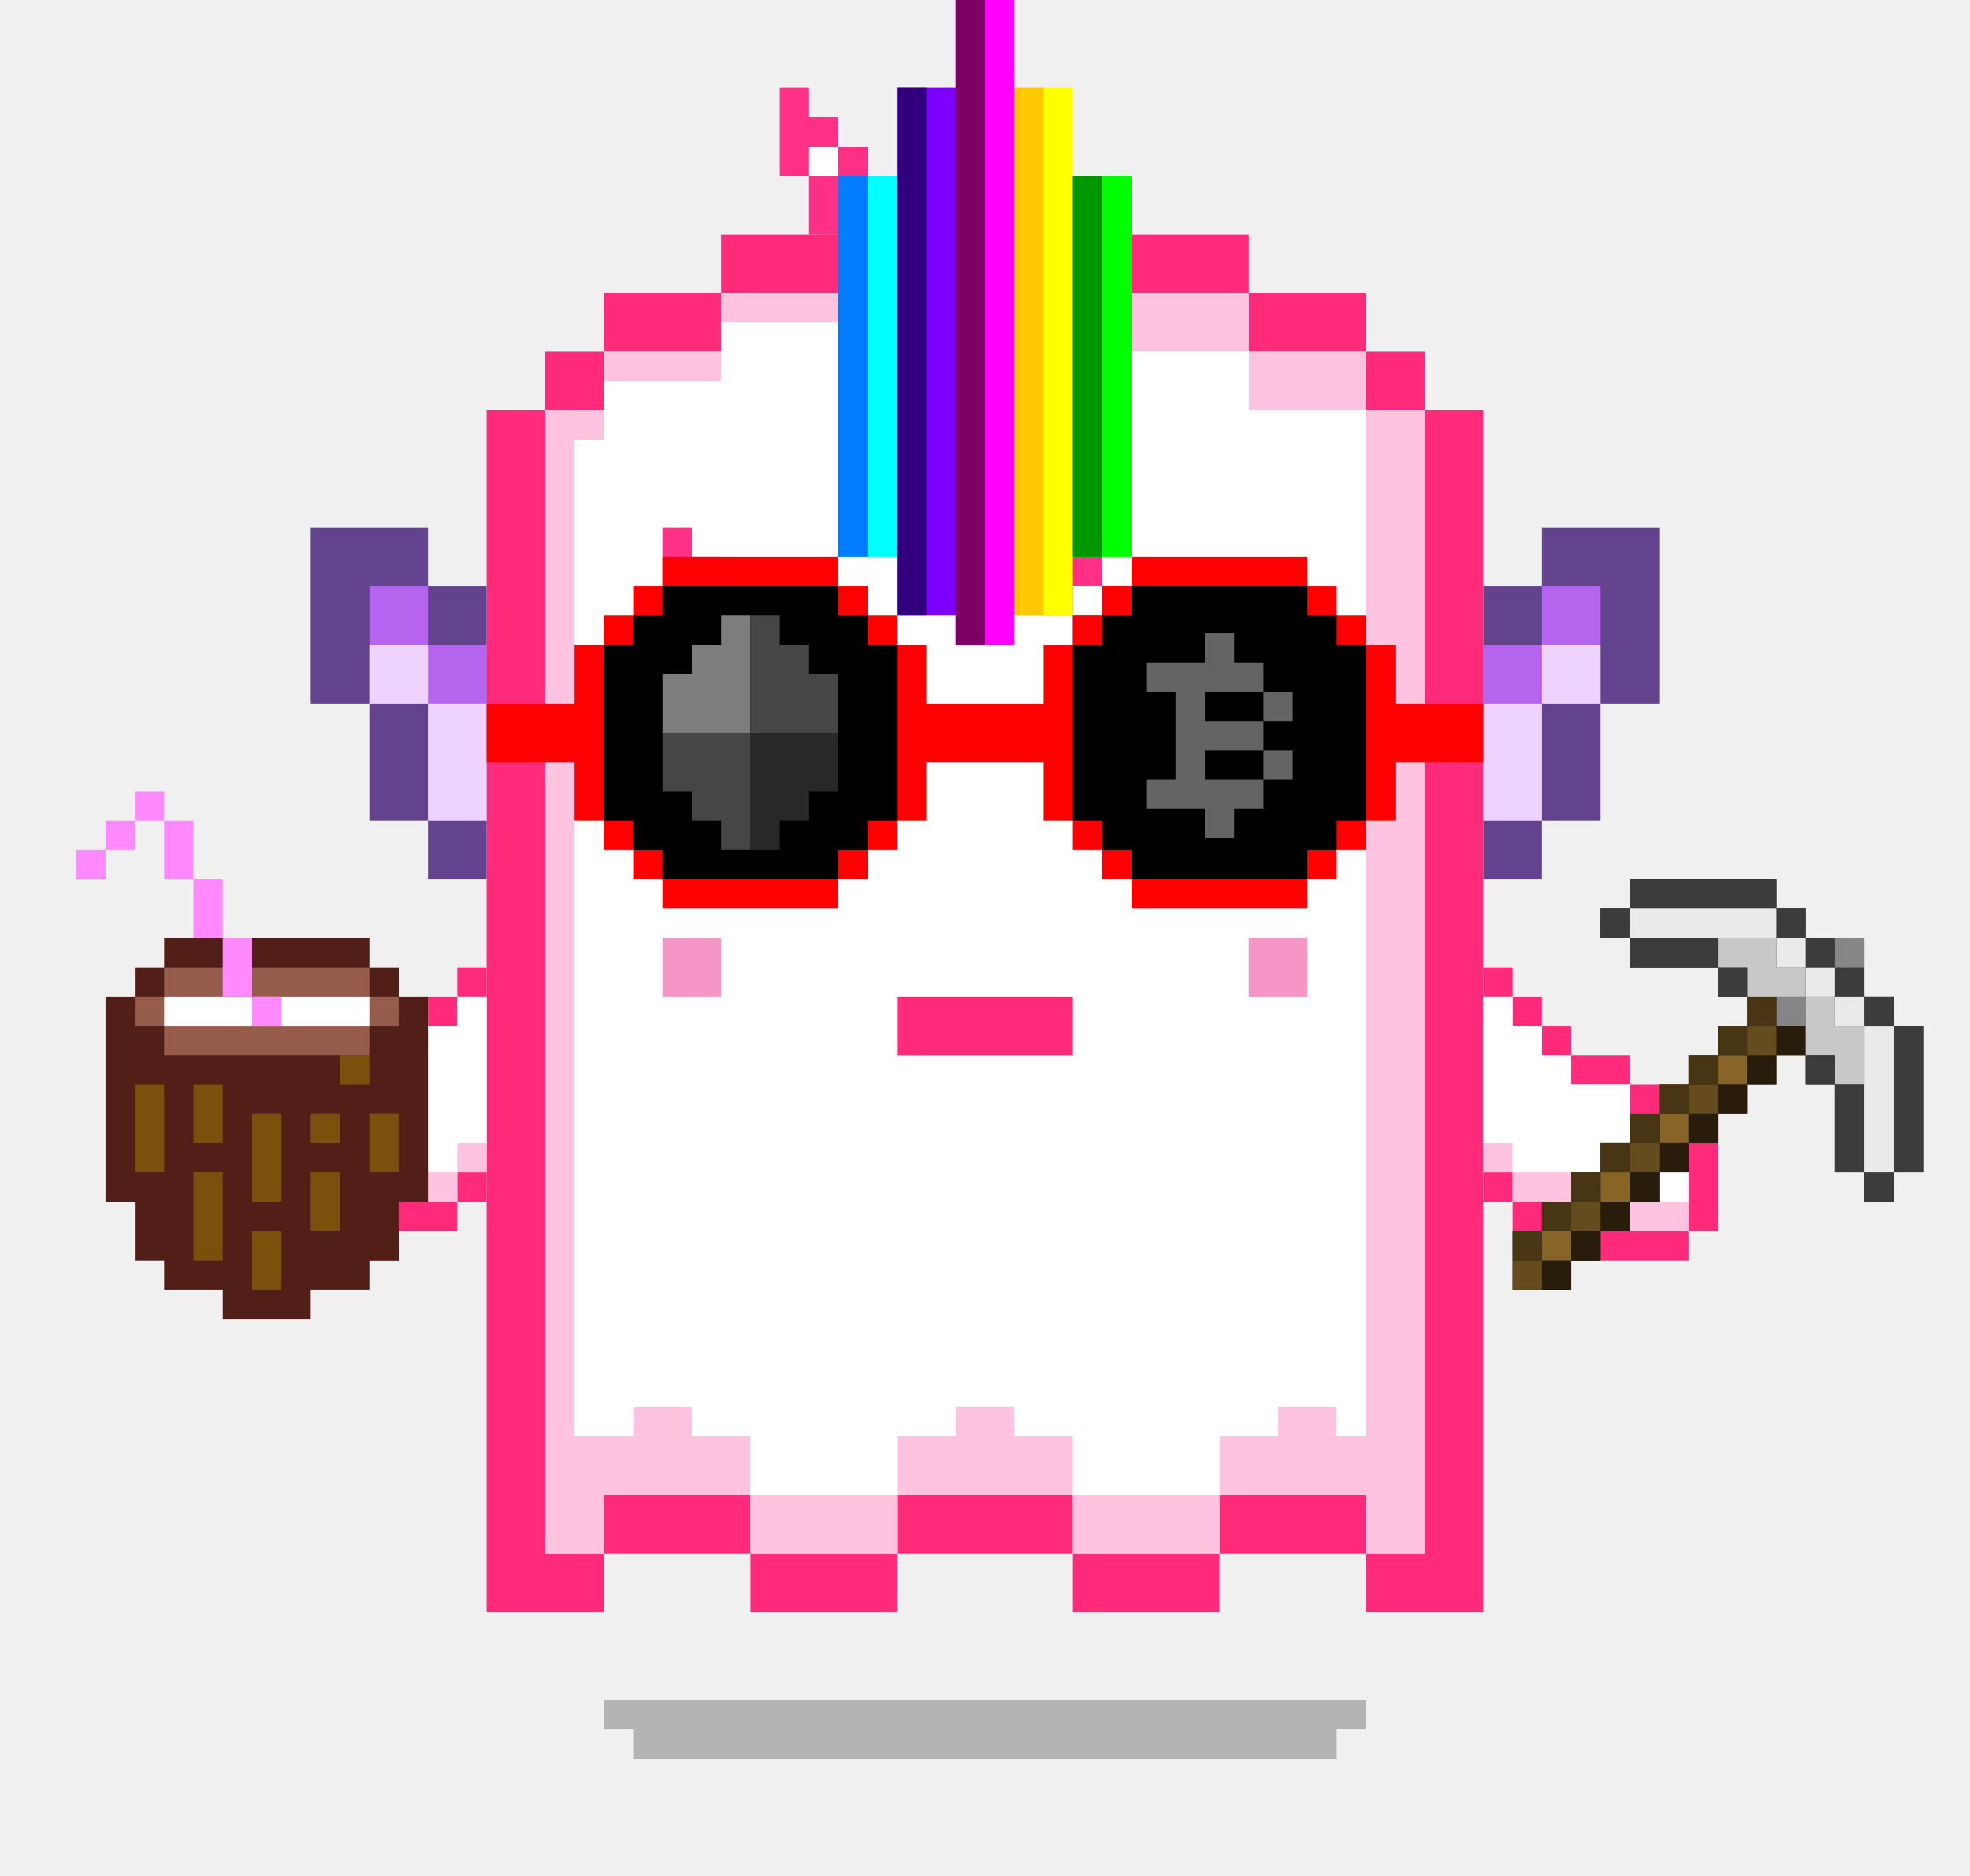
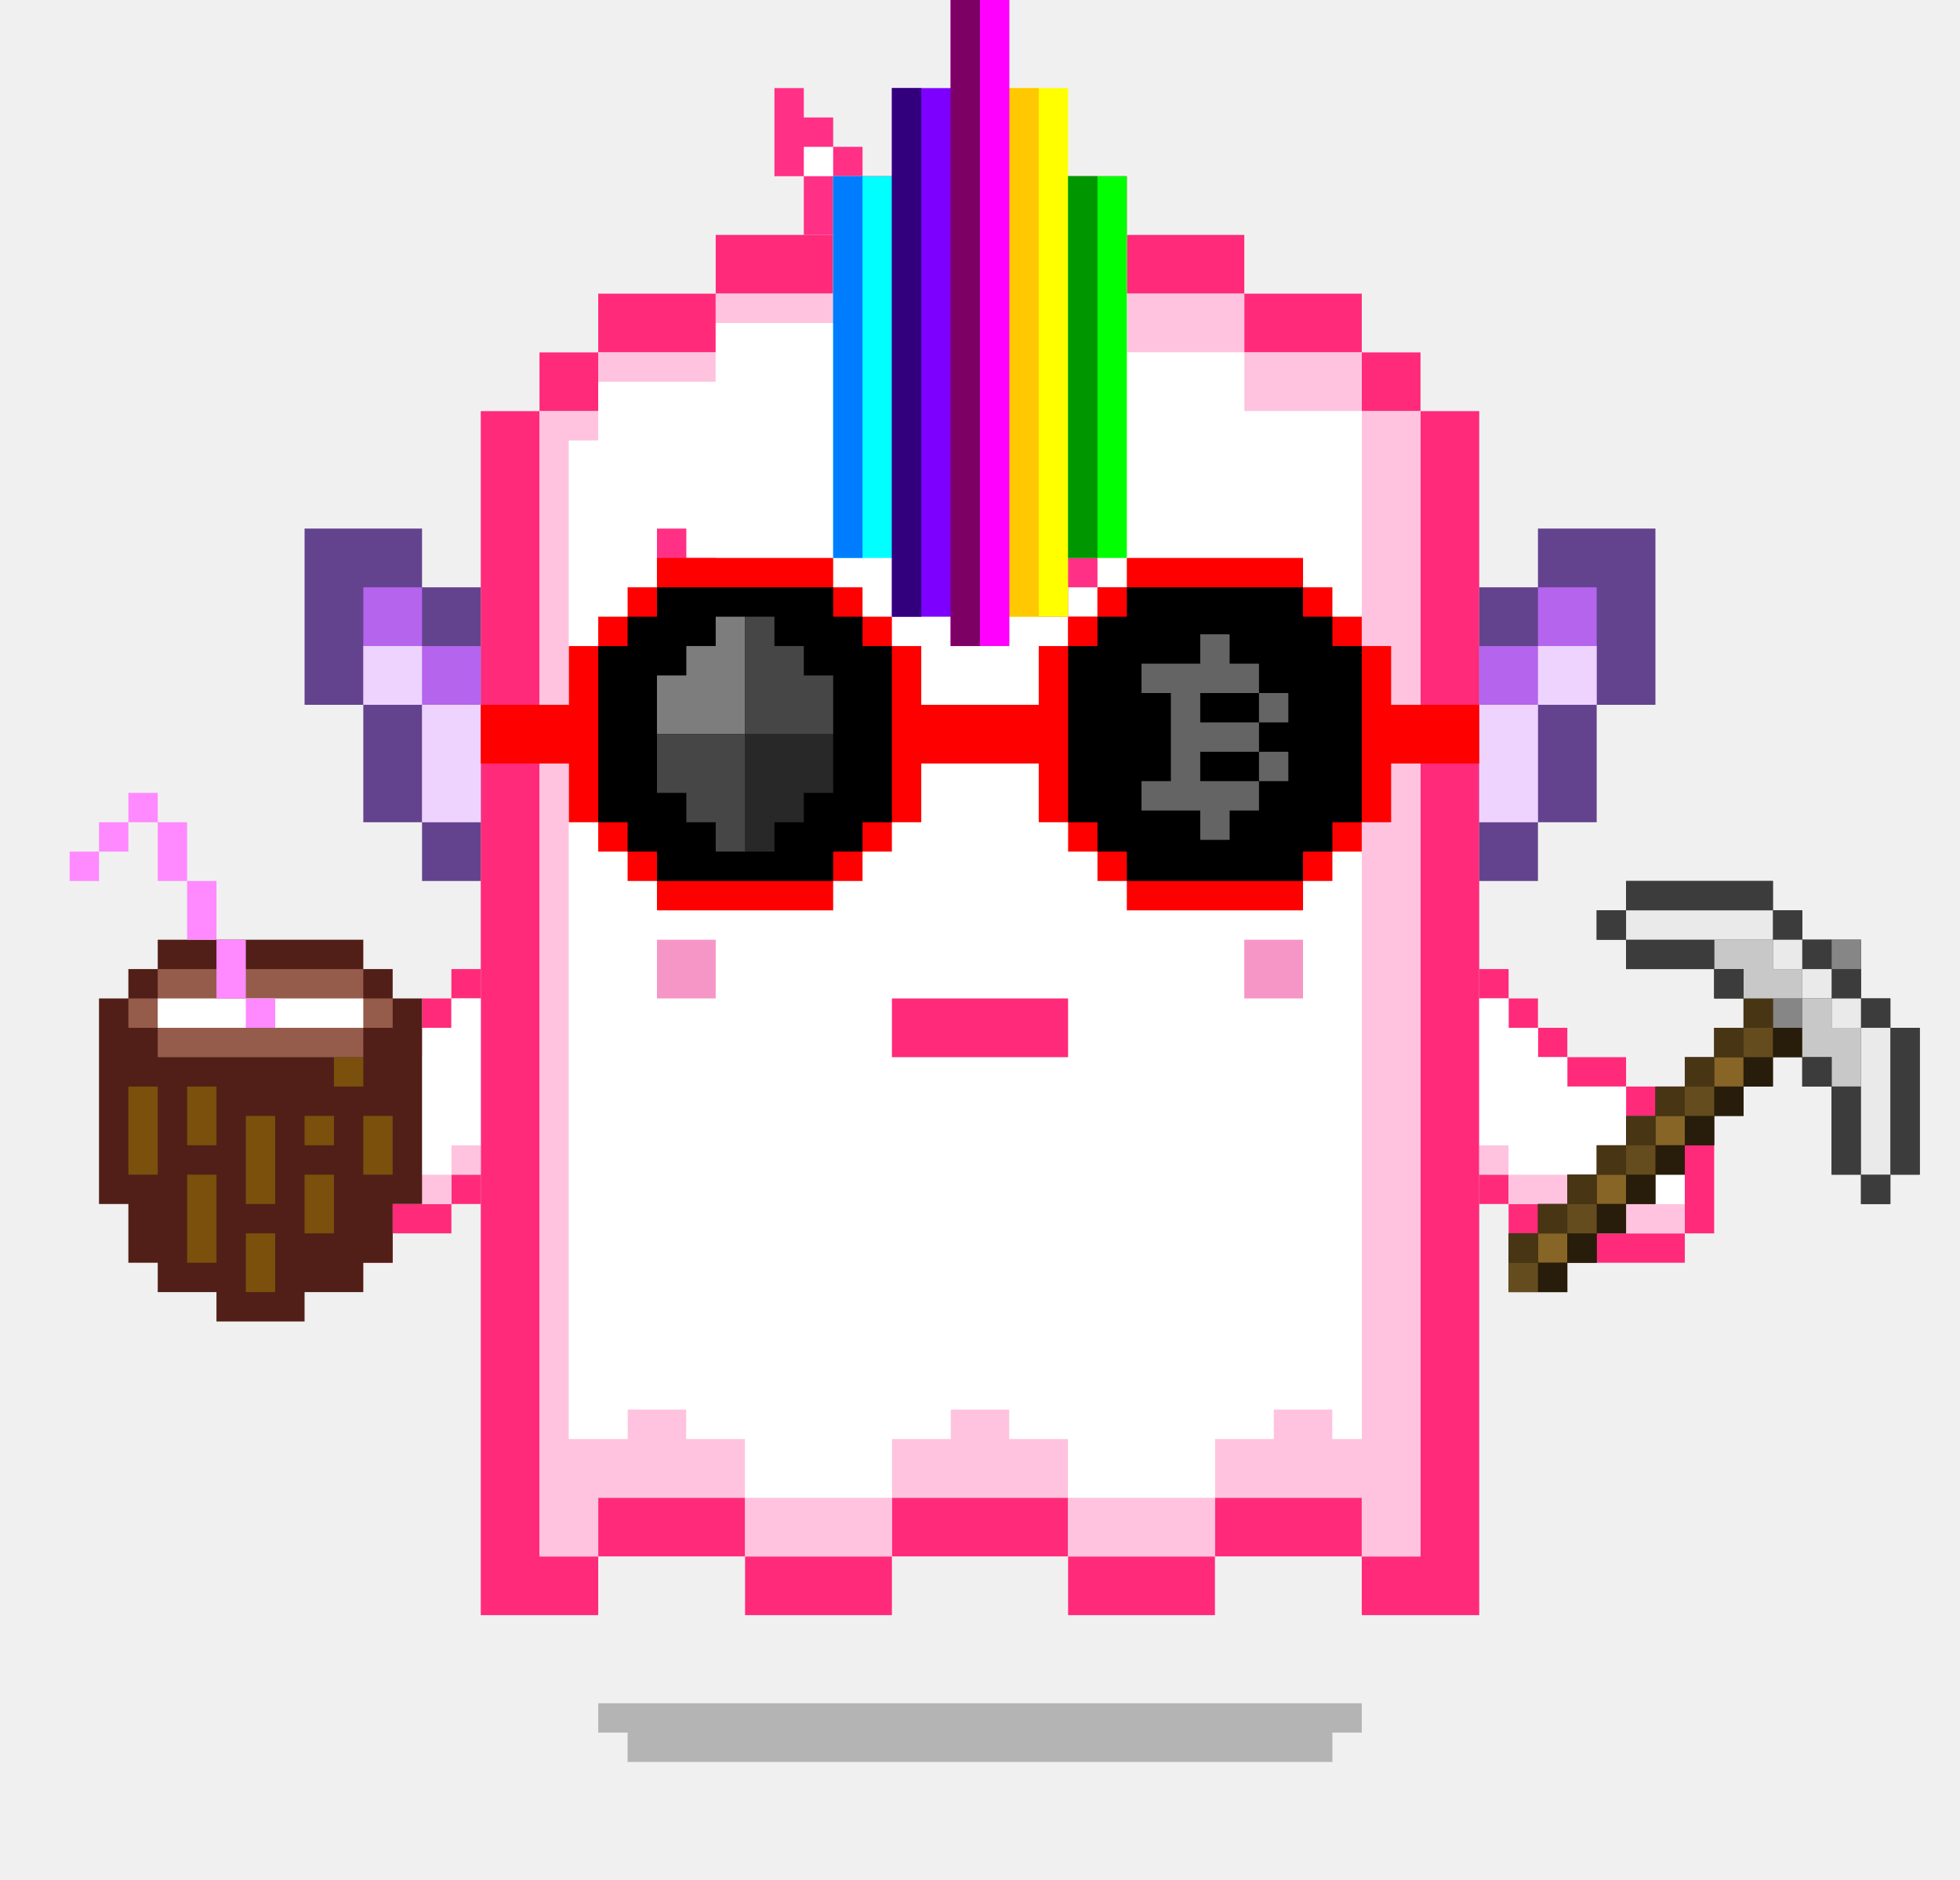
- <svg xmlns="http://www.w3.org/2000/svg" viewbox="0 0 64 64">
-   <svg viewBox="0 0 64 64">
-     <style>.gotchi-primary{fill:#FF2A7A;}.gotchi-secondary{fill:#FFC3DF;}.gotchi-cheek{fill:#F696C6;}.gotchi-eyeColor{fill:#EA8C27;}.gotchi-primary-mouth{fill:#FF2A7A;}.gotchi-sleeves-up{display:none;}.gotchi-handsUp{display:none;}.gotchi-handsDownOpen{display:block;}.gotchi-handsDownClosed{display:none;}
+ <svg xmlns="http://www.w3.org/2000/svg" width="108" height="103.562" viewbox="0 0 64 64">
+   <g>
+     <g id="svg_7">
+       <svg id="svg_13" viewBox="0 0 64 64">
+         <style>.gotchi-primary{fill:#FF2A7A;}.gotchi-secondary{fill:#FFC3DF;}.gotchi-cheek{fill:#F696C6;}.gotchi-eyeColor{fill:#EA8C27;}.gotchi-primary-mouth{fill:#FF2A7A;}.gotchi-sleeves-up{display:none;}.gotchi-handsUp{display:none;}.gotchi-handsDownOpen{display:block;}.gotchi-handsDownClosed{display:none;}
.gotchi-bg {
    display:none;
  }




svg {
  animation-name:down;
  animation-duration:0.5s;
  animation-iteration-count: infinite;
  animation-timing-function: linear;
  animation-timing-function: steps(1);
}

.gotchi-shadow {
  animation: up 0.5s infinite linear steps(2);
   animation-name:up;
   animation-duration:0.5s;
   animation-iteration-count: infinite;
   animation-timing-function: linear;
   animation-timing-function: steps(2);
}

.gotchi-wearable {
  animation-name:down;
  animation-duration:0.5s;
  animation-iteration-count: infinite;
  animation-timing-function: linear;
  animation-timing-function: steps(1);
}



.gotchi-handsDownClosed, .gotchi-handsUp, .gotchi-handsDownOpen, .gotchi-handsDownClosed, .gotchi-body, .gotchi-eyeColor, .gotchi-collateral, .gotchi-cheek, .gotchi-primary-mouth, .gotchi-wearable, .gotchi-sleeves   {
   animation-name:down;
   animation-duration:0.5s;
   animation-iteration-count: infinite;
   animation-timing-function: linear;
   animation-timing-function: steps(2);
}

.wearable-hand {
  animation-name:down !important;
  animation-duration:0.5s;
  animation-iteration-count: infinite;
  animation-timing-function: linear;
  animation-timing-function: steps(2);
}

@keyframes downHands {
  from {
    transform: translate(0px, -4px);
  }
 to {
    transform: translate(0px, -3px);
  }
}


@keyframes up {
  from {
    transform: translate(0px, 0);
  }
 to {
    transform: translate(0px, -1px);
  }
}


@keyframes down {
 from {
   transform: translate(0px, 0);
    }
 to {
      transform: translate(0px, 1px);
    }
- }
- </style>
-     <g class="gotchi-bg">
-       <defs fill="#fff">
-         <pattern id="a" patternUnits="userSpaceOnUse" width="4" height="4">
-           <path d="M0 0h1v1H0zm2 2h1v1H2z" />
-         </pattern>
-         <pattern id="b" patternUnits="userSpaceOnUse" x="0" y="0" width="2" height="2">
-           <path d="M0 0h1v1H0z" />
-         </pattern>
-         <pattern id="c" patternUnits="userSpaceOnUse" x="-2" y="0" width="8" height="1">
-           <path d="M0 0h1v1H0zm2 0h1v1H2zm2 0h1v1H4z" />
-         </pattern>
-         <pattern id="d" patternUnits="userSpaceOnUse" x="0" y="0" width="4" height="4">
-           <path d="M0 0h1v1H0zm0 2h1v1H0zm1 0V1h1v1zm1 0h1v1H2zm0-1h1V0H2zm1 2h1v1H3z" />
-         </pattern>
-         <pattern id="e" patternUnits="userSpaceOnUse" width="64" height="32">
-           <path d="M4 4h1v1H4zm7 0h1v1h-1zm7 0h1v1h-1zm7 0h1v1h-1zm7 0h1v1h-1zm7 0h1v1h-1zm7 0h1v1h-1zm7 0h1v1h-1zm7 0h1v1h-1z" />
-           <path fill="url(#a)" d="M0 8h64v7H0z" />
-           <path fill="url(#b)" d="M0 16h64v1H0z" />
-           <path fill="url(#c)" d="M0 18h64v1H0z" />
-           <path fill="url(#b)" d="M22 18h15v1H22zM0 20h64v3H0z" />
-           <path fill="url(#d)" d="M0 24h64v8H0z" />
-         </pattern>
-         <mask id="f">
-           <path fill="url(#e)" d="M0 0h64v32H0z" />
-         </mask>
-       </defs>
-       <path fill="#fff" d="M0 0h64v32H0z" />
-       <path fill="#dea8ff" class="gotchi-secondary" mask="url(#f)" d="M0 0h64v32H0z" />
-       <path fill="#dea8ff" class="gotchi-secondary" d="M0 32h64v32H0z" />
-       <path mask="url(#f)" fill="#fff" transform="matrix(1 0 0 -1 0 64)" d="M0 0h64v32H0z" />
-     </g>
-     <g class="gotchi-body">
-       <g class="gotchi-primary">
-         <path d="M21 12h2v-2h-4v2h1z" />
-         <path d="M19 14v-2h-2v2h1zm6-4h2V8h-4v2h1z" />
-         <path d="M29 8h8V6H27v2h1zm16 6h2v-2h-2v1z" />
-         <path d="M48 14h-1v39h-2v2h4V14zm-11-4h4V8h-4v1z" />
-         <path d="M41 12h4v-2h-4v1zM17 53V14h-2v41h4v-2h-1z" />
-         <path d="M24 51h-5v2h5v-1z" />
-         <path d="M27 53h-3v2h5v-2h-1zm18-2h-5v2h5v-1z" />
-         <path d="M35 51h-6v2h6v-1z" />
-         <path d="M38 53h-3v2h5v-2h-1z" />
-       </g>
-       <g class="gotchi-secondary">
-         <path d="M18 43v6h2v-1h2v1h2v2h-5v2h-2V14h2v1h-1v26z" />
-         <path d="M27 51h-3v2h5v-2h-1zm11 0h-3v2h5v-2h-1z" />
-         <path d="M35 49h-2v-1h-2v1h-2v2h6v-1zM25 11h2v-1h-4v1h1zm-4 2h2v-1h-4v1h1zm24 31v5h-1v-1h-2v1h-2v2h5v2h2V14h-2v29z" />
-         <path d="M37 8H27v1h5v1h5V9zm8 4h-4v2h4v-1z" />
-         <path d="M41 10h-4v2h4v-1z" />
-       </g>
-       <path d="M44 14h-3v-2h-4v-2h-5V9h-5v2h-4v2h-4v2h-1v34h2v-1h2v1h2v2h5v-2h2v-1h2v1h2v2h5v-2h2v-1h2v1h1V14z" fill="#fff" />
-     </g>
-     <path class="gotchi-cheek" d="M21 32v2h2v-2h-1zm21 0h-1v2h2v-2z" />
-     <g>
-       <g class="gotchi-primary-mouth">
-         <path d="M33 34h-4v2h6v-2h-1z">
- </path>
-       </g>
-     </g>
-     <g class="gotchi-shadow">
-       <path opacity=".25" d="M25 58H19v1h1v1h24V59h1V58h-1z" fill="#000" />
-     </g>
-     <g class="gotchi-eyeColor">
-       <path d="M35,20h1v1h-1V20z" fill="#fff" />
-       <path d="M37 22v-1h-1v2h2v-1zm0" fill="#ffdeec" />
-       <path d="M37 24h1v1h-1z" />
-       <g fill="#ff3085">
-         <path d="M36 20v-1h-1v-1h-1v3h1v-1z" />
-         <path d="M36 20h1v1h-1z" />
-         <path d="M37 21h1v1h-1z" />
-         <path d="M40 24v-1h-1v-1h-1v1h-2v3h1v2h3v-1h1v-3h-1zm-3 0h1v1h-1v-1z" />
-         <path d="M35 21h1v2h-1z" />
-       </g>
-       <path d="M22,20h1v1h-1V20z" fill="#fff" />
-       <path d="M24 22v-1h-1v2h2v-1zm0" fill="#ffdeec" />
-       <path d="M24 24h1v1h-1z" />
-       <g fill="#ff3085">
-         <path d="M23 20v-1h-1v-1h-1v3h1v-1z" />
-         <path d="M23 20h1v1h-1z" />
-         <path d="M24 21h1v1h-1z" />
-         <path d="M27 24v-1h-1v-1h-1v1h-2v3h1v2h3v-1h1v-3h-1zm-3 0h1v1h-1v-1z" />
-         <path d="M22 21h1v2h-1z" />
-       </g>
-     </g>
-     <g class="gotchi-collateral">
-       <path d="M30 9V8h-1v1h-1v2h1v1h2V9z" fill="#ffc2db" />
-       <path d="M28 7V6h-1v2h2V7z" fill="#ffdeec" />
-       <path d="M26 5h1v1h-1z" fill="#fff" />
-       <path d="M33 13v-2h-1v1h-1v1h-2v1h1v1h4v-2z" fill="#ff88b8" />
-       <g fill="#ff3085">
-         <path d="M27 5V4h-1V3h-1v3h1V5z" />
-         <path d="M27 5h1v1h-1z" />
-         <path d="M28 6h1v1h-1z" />
-         <path d="M29 7h1v1h-1z" />
-         <path d="M30 8h1v1h-1zm-2 1h1V8h-2v3h1z" />
-         <path d="M31 13v-1h-2v-1h-1v3h1v-1z" />
-         <path d="M31 12h1v-1h1v-1h-1V9h-1z" />
-         <path d="M34 12v-1h-1v2h1v2h1v-3z" />
-         <path d="M30 15v-1h-1v2h5v-1zm-4-9h1v2h-1z" />
-       </g>
-     </g>
-     <g class="gotchi-handsDownClosed">
-       <g class="gotchi-primary">
-         <path d="M19 42h1v1h-1zm1-6h1v1h-1z" />
-         <path d="M21 37h1v1h-1zm5 3v4h1v-4zm-5 3h-1v1h2v-1z" />
-         <path d="M24 44h-2v1h4v-1h-1zm1-5h-1v1h2v-1z" />
-         <path d="M23 38h-1v1h2v-1z" />
-       </g>
-       <g class="gotchi-secondary">
-         <path d="M19 43h1v1h-1zm5 2h-2v1h4v-1h-1z" />
-         <path d="M27 41v3h1v-3zm-6 3h-1v1h2v-1z" />
-         <path d="M26 44h1v1h-1zm-7-3h-1v2h1v-1z" />
-       </g>
-       <g class="gotchi-primary">
-         <path d="M44 42h1v1h-1zm-1-6h1v1h-1z" />
-         <path d="M42 37h1v1h-1z" />
-         <path d="M42 39v-1h-2v1h1zm0 4v1h2v-1h-1z" />
-         <path d="M40 44h-2v1h4v-1h-1z" />
-         <path d="M38 42v-2h-1v4h1v-1z" />
-         <path d="M40 40v-1h-2v1h1z" />
-       </g>
-       <g class="gotchi-secondary">
-         <path d="M42 44v1h2v-1h-1zm-5-2v-1h-1v3h1v-1z" />
-         <path d="M40 45h-2v1h4v-1h-1z" />
-         <path d="M37 44h1v1h-1zm7-1h1v1h-1z" />
-       </g>
-     </g>
-     <g class="gotchi-handsDownOpen">
-       <g class="gotchi-primary">
-         <path d="M14 40h1v1h-1v-1zm-1-6h1v1h-1v-1z" />
-         <path d="M14 33h1v1h-1v-1zm-2 2h1v1h-1v-1zm-5 3h1v4H7v-4zm5 3h2v1h-2v-1z" />
-         <path d="M8 42h4v1H8v-1zm0-5h2v1H8v-1z" />
-         <path d="M10,36h2v1h-2V36z" />
-       </g>
-       <g class="gotchi-secondary">
-         <path d="M14,39h1v1h-1V39z" />
-         <path d="M12,40h2v1h-2V40z" />
-         <path d="M8,41h4v1H8V41z" />
-       </g>
-       <path d="M8,38v3h4v-1h2v-1h1v-5h-1v1h-1v1h-1v1h-2v1H8z" fill="#fff" />
-       <g class="gotchi-primary">
-         <path d="M49 40h1v1h-1v-1zm1-6h1v1h-1v-1z" />
-         <path d="M49 33h1v1h-1v-1zm2 2h1v1h-1v-1zm5 3h1v4h-1v-4zm-6 3h2v1h-2v-1z" />
-         <path d="M52 42h4v1h-4v-1zm2-5h2v1h-2v-1z" />
-         <path d="M52,36h2v1h-2V36z" />
-       </g>
-       <g class="gotchi-secondary">
-         <path d="M49,39h1v1h-1V39z" />
-         <path d="M50,40h2v1h-2V40z" />
-         <path d="M52,41h4v1h-4V41z" />
-       </g>
-       <path d="M54,38v-1h-2v-1h-1v-1h-1v-1h-1v5h1v1h2v1h4v-3H54z" fill="#fff" />
-     </g>
-     <g class="gotchi-handsUp">
-       <g class="gotchi-secondary">
-         <path d="M50,38h1v1h-1V38z" />
-         <path d="M49 39h1v1h-1v-1zm2-2h1v1h-1v-1z" />
-         <path d="M52,36h2v1h-2V36z" />
-         <path d="M54,35h2v1h-2V35z" />
-       </g>
-       <path d="M52,32v1h-2v1h-1v5h1v-1h1v-1h1v-1h2v-1h2v-3H52z" fill="#fff" />
-       <g class="gotchi-primary">
-         <path d="M49,33h1v1h-1V33z" />
-         <path d="M50 32h2v1h-2v-1zm0 7h1v1h-1v-1z" />
-         <path d="M49 40h1v1h-1v-1zm2-2h1v1h-1v-1z" />
-         <path d="M52 37h2v1h-2v-1zm0-6h4v1h-4v-1z" />
-         <path d="M56,32h1v4h-1V32z" />
-         <path d="M54,36h2v1h-2V36z" />
-       </g>
-       <g class="gotchi-secondary">
-         <path d="M13,38h1v1h-1V38z" />
-         <path d="M14 39h1v1h-1v-1zm-2-2h1v1h-1v-1z" />
-         <path d="M10,36h2v1h-2V36z" />
-         <path d="M8,35h2v1H8V35z" />
-       </g>
-       <path d="M8,32v3h2v1h2v1h1v1h1v1h1v-5h-1v-1h-2v-1H8z" fill="#fff" />
-       <g class="gotchi-primary">
-         <path d="M14,33h1v1h-1V33z" />
-         <path d="M12 32h2v1h-2v-1zm1 7h1v1h-1v-1z" />
-         <path d="M14 40h1v1h-1v-1zm-2-2h1v1h-1v-1z" />
-         <path d="M10 37h2v1h-2v-1zm-2-6h4v1H8v-1z" />
-         <path d="M7,32h1v4H7V32z" />
-         <path d="M8,36h2v1H8V36z" />
-       </g>
-     </g>
-     <g class="gotchi-wearable wearable-face">
-       <svg x="9" y="18">
-         <path d="M5 2H4V0H0v6h2v4h2v2h2V2z" fill="#64438e" />
-         <path d="M5 4H4V2H2v4h2v4h2V4z" fill="#b464ed" />
-         <g fill="#edd3fd">
-           <path d="M4 4H2v2h2V5z" />
-           <path d="M5 6H4v4h2V6z" />
-         </g>
-         <path d="M41 2h1V0h4v6h-2v4h-2v2h-2V2z" fill="#64438e" />
-         <path d="M41 4h1V2h2v4h-2v4h-2V4z" fill="#b464ed" />
-         <g fill="#edd3fd">
-           <path d="M42 4h2v2h-2V5z" />
-           <path d="M41 6h1v4h-2V6z" />
+ }</style>
+         <g id="svg_14" class="gotchi-bg">
+           <defs fill="#fff">
+             <mask id="svg_1">
+               <path id="svg_15" d="m0,0l64,0l0,32l-64,0l0,-32z" fill="url(#svg_2)" />
+             </mask>
+             <pattern height="4" width="4" patternUnits="userSpaceOnUse" id="svg_6">
+               <path id="svg_16" d="m0,0l1,0l0,1l-1,0l0,-1zm2,2l1,0l0,1l-1,0l0,-1z" />
+             </pattern>
+             <pattern height="2" width="2" y="0" x="0" patternUnits="userSpaceOnUse" id="svg_4">
+               <path id="svg_17" d="m0,0l1,0l0,1l-1,0l0,-1z" />
+             </pattern>
+             <pattern height="1" width="8" y="0" x="-2" patternUnits="userSpaceOnUse" id="svg_5">
+               <path id="svg_18" d="m0,0l1,0l0,1l-1,0l0,-1zm2,0l1,0l0,1l-1,0l0,-1zm2,0l1,0l0,1l-1,0l0,-1z" />
+             </pattern>
+             <pattern height="4" width="4" y="0" x="0" patternUnits="userSpaceOnUse" id="svg_3">
+               <path id="svg_19" d="m0,0l1,0l0,1l-1,0l0,-1zm0,2l1,0l0,1l-1,0l0,-1zm1,0l0,-1l1,0l0,1l-1,0zm1,0l1,0l0,1l-1,0l0,-1zm0,-1l1,0l0,-1l-1,0l0,1zm1,2l1,0l0,1l-1,0l0,-1z" />
+             </pattern>
+             <pattern height="32" width="64" patternUnits="userSpaceOnUse" id="svg_2">
+               <path id="svg_20" d="m4,4l1,0l0,1l-1,0l0,-1zm7,0l1,0l0,1l-1,0l0,-1zm7,0l1,0l0,1l-1,0l0,-1zm7,0l1,0l0,1l-1,0l0,-1zm7,0l1,0l0,1l-1,0l0,-1zm7,0l1,0l0,1l-1,0l0,-1zm7,0l1,0l0,1l-1,0l0,-1zm7,0l1,0l0,1l-1,0l0,-1zm7,0l1,0l0,1l-1,0l0,-1z" />
+               <path id="svg_21" d="m0,8l64,0l0,7l-64,0l0,-7z" fill="url(#svg_6)" />
+               <path id="svg_22" d="m0,16l64,0l0,1l-64,0l0,-1z" fill="url(#svg_4)" />
+               <path id="svg_23" d="m0,18l64,0l0,1l-64,0l0,-1z" fill="url(#svg_5)" />
+               <path id="svg_24" d="m22,18l15,0l0,1l-15,0l0,-1zm-22,2l64,0l0,3l-64,0l0,-3z" fill="url(#svg_4)" />
+               <path id="svg_25" d="m0,24l64,0l0,8l-64,0l0,-8z" fill="url(#svg_3)" />
+             </pattern>
+           </defs>
+           <path id="svg_26" d="m0,0l64,0l0,32l-64,0l0,-32z" fill="#fff" />
+           <path id="svg_27" d="m0,0l64,0l0,32l-64,0l0,-32z" mask="url(#svg_1)" class="gotchi-secondary" fill="#dea8ff" />
+           <path id="svg_28" d="m0,32l64,0l0,32l-64,0l0,-32z" class="gotchi-secondary" fill="#dea8ff" />
+           <path id="svg_29" d="m0,64l64,0l0,-32l-64,0l0,32z" fill="#fff" mask="url(#svg_1)" />
+         </g>
+         <g id="svg_30" class="gotchi-body">
+           <g id="svg_31" class="gotchi-primary">
+             <path id="svg_32" d="m21,12l2,0l0,-2l-4,0l0,2l1,0l1,0z" />
+             <path id="svg_33" d="m19,14l0,-2l-2,0l0,2l1,0l1,0zm6,-4l2,0l0,-2l-4,0l0,2l1,0l1,0z" />
+             <path id="svg_34" d="m29,8l8,0l0,-2l-10,0l0,2l1,0l1,0zm16,6l2,0l0,-2l-2,0l0,1l0,1z" />
+             <path id="svg_35" d="m48,14l-1,0l0,39l-2,0l0,2l4,0l0,-41l-1,0zm-11,-4l4,0l0,-2l-4,0l0,1l0,1z" />
+             <path id="svg_36" d="m41,12l4,0l0,-2l-4,0l0,1l0,1zm-24,41l0,-39l-2,0l0,41l4,0l0,-2l-1,0l-1,0z" />
+             <path id="svg_37" d="m24,51l-5,0l0,2l5,0l0,-1l0,-1z" />
+             <path id="svg_38" d="m27,53l-3,0l0,2l5,0l0,-2l-1,0l-1,0zm18,-2l-5,0l0,2l5,0l0,-1l0,-1z" />
+             <path id="svg_39" d="m35,51l-6,0l0,2l6,0l0,-1l0,-1z" />
+             <path id="svg_40" d="m38,53l-3,0l0,2l5,0l0,-2l-1,0l-1,0z" />
+           </g>
+           <g id="svg_41" class="gotchi-secondary">
+             <path id="svg_42" d="m18,43l0,6l2,0l0,-1l2,0l0,1l2,0l0,2l-5,0l0,2l-2,0l0,-39l2,0l0,1l-1,0l0,26l0,2z" />
+             <path id="svg_43" d="m27,51l-3,0l0,2l5,0l0,-2l-1,0l-1,0zm11,0l-3,0l0,2l5,0l0,-2l-1,0l-1,0z" />
+             <path id="svg_44" d="m35,49l-2,0l0,-1l-2,0l0,1l-2,0l0,2l6,0l0,-1l0,-1zm-10,-38l2,0l0,-1l-4,0l0,1l1,0l1,0zm-4,2l2,0l0,-1l-4,0l0,1l1,0l1,0zm24,31l0,5l-1,0l0,-1l-2,0l0,1l-2,0l0,2l5,0l0,2l2,0l0,-39l-2,0l0,29l0,1z" />
+             <path id="svg_45" d="m37,8l-10,0l0,1l5,0l0,1l5,0l0,-1l0,-1zm8,4l-4,0l0,2l4,0l0,-1l0,-1z" />
+             <path id="svg_46" d="m41,10l-4,0l0,2l4,0l0,-1l0,-1z" />
+           </g>
+           <path id="svg_47" fill="#fff" d="m44,14l-3,0l0,-2l-4,0l0,-2l-5,0l0,-1l-5,0l0,2l-4,0l0,2l-4,0l0,2l-1,0l0,34l2,0l0,-1l2,0l0,1l2,0l0,2l5,0l0,-2l2,0l0,-1l2,0l0,1l2,0l0,2l5,0l0,-2l2,0l0,-1l2,0l0,1l1,0l0,-35l-1,0z" />
+         </g>
+         <path id="svg_48" d="m21,32l0,2l2,0l0,-2l-1,0l-1,0zm21,0l-1,0l0,2l2,0l0,-2l-1,0z" class="gotchi-cheek" />
+         <g id="svg_49">
+           <g id="svg_50" class="gotchi-primary-mouth">
+             <path id="svg_51" d="m33,34l-4,0l0,2l6,0l0,-2l-1,0l-1,0z" />
+           </g>
+         </g>
+         <g id="svg_52" class="gotchi-shadow">
+           <path id="svg_53" fill="#000" d="m25,58l-6,0l0,1l1,0l0,1l24,0l0,-1l1,0l0,-1l-1,0l-19,0z" opacity="0.25" />
+         </g>
+         <g id="svg_54" class="gotchi-eyeColor">
+           <path id="svg_55" fill="#fff" d="m35,20l1,0l0,1l-1,0l0,-1z" />
+           <path id="svg_56" fill="#ffdeec" d="m37,22l0,-1l-1,0l0,2l2,0l0,-1l-1,0zm0,0" />
+           <path id="svg_57" d="m37,24l1,0l0,1l-1,0l0,-1z" />
+           <g id="svg_58" fill="#ff3085">
+             <path id="svg_59" d="m36,20l0,-1l-1,0l0,-1l-1,0l0,3l1,0l0,-1l1,0z" />
+             <path id="svg_60" d="m36,20l1,0l0,1l-1,0l0,-1z" />
+             <path id="svg_61" d="m37,21l1,0l0,1l-1,0l0,-1z" />
+             <path id="svg_62" d="m40,24l0,-1l-1,0l0,-1l-1,0l0,1l-2,0l0,3l1,0l0,2l3,0l0,-1l1,0l0,-3l-1,0zm-3,0l1,0l0,1l-1,0l0,-1z" />
+             <path id="svg_63" d="m35,21l1,0l0,2l-1,0l0,-2z" />
+           </g>
+           <path id="svg_64" fill="#fff" d="m22,20l1,0l0,1l-1,0l0,-1z" />
+           <path id="svg_65" fill="#ffdeec" d="m24,22l0,-1l-1,0l0,2l2,0l0,-1l-1,0zm0,0" />
+           <path id="svg_66" d="m24,24l1,0l0,1l-1,0l0,-1z" />
+           <g id="svg_67" fill="#ff3085">
+             <path id="svg_68" d="m23,20l0,-1l-1,0l0,-1l-1,0l0,3l1,0l0,-1l1,0z" />
+             <path id="svg_69" d="m23,20l1,0l0,1l-1,0l0,-1z" />
+             <path id="svg_70" d="m24,21l1,0l0,1l-1,0l0,-1z" />
+             <path id="svg_71" d="m27,24l0,-1l-1,0l0,-1l-1,0l0,1l-2,0l0,3l1,0l0,2l3,0l0,-1l1,0l0,-3l-1,0zm-3,0l1,0l0,1l-1,0l0,-1z" />
+             <path id="svg_72" d="m22,21l1,0l0,2l-1,0l0,-2z" />
+           </g>
+         </g>
+         <g id="svg_73" class="gotchi-collateral">
+           <path id="svg_74" fill="#ffc2db" d="m30,9l0,-1l-1,0l0,1l-1,0l0,2l1,0l0,1l2,0l0,-3l-1,0z" />
+           <path id="svg_75" fill="#ffdeec" d="m28,7l0,-1l-1,0l0,2l2,0l0,-1l-1,0z" />
+           <path id="svg_76" fill="#fff" d="m26,5l1,0l0,1l-1,0l0,-1z" />
+           <path id="svg_77" fill="#ff88b8" d="m33,13l0,-2l-1,0l0,1l-1,0l0,1l-2,0l0,1l1,0l0,1l4,0l0,-2l-1,0z" />
+           <g id="svg_78" fill="#ff3085">
+             <path id="svg_79" d="m27,5l0,-1l-1,0l0,-1l-1,0l0,3l1,0l0,-1l1,0z" />
+             <path id="svg_80" d="m27,5l1,0l0,1l-1,0l0,-1z" />
+             <path id="svg_81" d="m28,6l1,0l0,1l-1,0l0,-1z" />
+             <path id="svg_82" d="m29,7l1,0l0,1l-1,0l0,-1z" />
+             <path id="svg_83" d="m30,8l1,0l0,1l-1,0l0,-1zm-2,1l1,0l0,-1l-2,0l0,3l1,0l0,-2z" />
+             <path id="svg_84" d="m31,13l0,-1l-2,0l0,-1l-1,0l0,3l1,0l0,-1l2,0z" />
+             <path id="svg_85" d="m31,12l1,0l0,-1l1,0l0,-1l-1,0l0,-1l-1,0l0,3z" />
+             <path id="svg_86" d="m34,12l0,-1l-1,0l0,2l1,0l0,2l1,0l0,-3l-1,0z" />
+             <path id="svg_87" d="m30,15l0,-1l-1,0l0,2l5,0l0,-1l-4,0zm-4,-9l1,0l0,2l-1,0l0,-2z" />
+           </g>
+         </g>
+         <g id="svg_88" class="gotchi-handsDownClosed">
+           <g id="svg_89" class="gotchi-primary">
+             <path id="svg_90" d="m19,42l1,0l0,1l-1,0l0,-1zm1,-6l1,0l0,1l-1,0l0,-1z" />
+             <path id="svg_91" d="m21,37l1,0l0,1l-1,0l0,-1zm5,3l0,4l1,0l0,-4l-1,0zm-5,3l-1,0l0,1l2,0l0,-1l-1,0z" />
+             <path id="svg_92" d="m24,44l-2,0l0,1l4,0l0,-1l-1,0l-1,0zm1,-5l-1,0l0,1l2,0l0,-1l-1,0z" />
+             <path id="svg_93" d="m23,38l-1,0l0,1l2,0l0,-1l-1,0z" />
+           </g>
+           <g id="svg_94" class="gotchi-secondary">
+             <path id="svg_95" d="m19,43l1,0l0,1l-1,0l0,-1zm5,2l-2,0l0,1l4,0l0,-1l-1,0l-1,0z" />
+             <path id="svg_96" d="m27,41l0,3l1,0l0,-3l-1,0zm-6,3l-1,0l0,1l2,0l0,-1l-1,0z" />
+             <path id="svg_97" d="m26,44l1,0l0,1l-1,0l0,-1zm-7,-3l-1,0l0,2l1,0l0,-1l0,-1z" />
+           </g>
+           <g id="svg_98" class="gotchi-primary">
+             <path id="svg_99" d="m44,42l1,0l0,1l-1,0l0,-1zm-1,-6l1,0l0,1l-1,0l0,-1z" />
+             <path id="svg_100" d="m42,37l1,0l0,1l-1,0l0,-1z" />
+             <path id="svg_101" d="m42,39l0,-1l-2,0l0,1l1,0l1,0zm0,4l0,1l2,0l0,-1l-1,0l-1,0z" />
+             <path id="svg_102" d="m40,44l-2,0l0,1l4,0l0,-1l-1,0l-1,0z" />
+             <path id="svg_103" d="m38,42l0,-2l-1,0l0,4l1,0l0,-1l0,-1z" />
+             <path id="svg_104" d="m40,40l0,-1l-2,0l0,1l1,0l1,0z" />
+           </g>
+           <g id="svg_105" class="gotchi-secondary">
+             <path id="svg_106" d="m42,44l0,1l2,0l0,-1l-1,0l-1,0zm-5,-2l0,-1l-1,0l0,3l1,0l0,-1l0,-1z" />
+             <path id="svg_107" d="m40,45l-2,0l0,1l4,0l0,-1l-1,0l-1,0z" />
+             <path id="svg_108" d="m37,44l1,0l0,1l-1,0l0,-1zm7,-1l1,0l0,1l-1,0l0,-1z" />
+           </g>
+         </g>
+         <g id="svg_109" class="gotchi-handsDownOpen">
+           <g id="svg_110" class="gotchi-primary">
+             <path id="svg_111" d="m14,40l1,0l0,1l-1,0l0,-1zm-1,-6l1,0l0,1l-1,0l0,-1z" />
+             <path id="svg_112" d="m14,33l1,0l0,1l-1,0l0,-1zm-2,2l1,0l0,1l-1,0l0,-1zm-5,3l1,0l0,4l-1,0l0,-4zm5,3l2,0l0,1l-2,0l0,-1z" />
+             <path id="svg_113" d="m8,42l4,0l0,1l-4,0l0,-1zm0,-5l2,0l0,1l-2,0l0,-1z" />
+             <path id="svg_114" d="m10,36l2,0l0,1l-2,0l0,-1z" />
+           </g>
+           <g id="svg_115" class="gotchi-secondary">
+             <path id="svg_116" d="m14,39l1,0l0,1l-1,0l0,-1z" />
+             <path id="svg_117" d="m12,40l2,0l0,1l-2,0l0,-1z" />
+             <path id="svg_118" d="m8,41l4,0l0,1l-4,0l0,-1z" />
+           </g>
+           <path id="svg_119" fill="#fff" d="m8,38l0,3l4,0l0,-1l2,0l0,-1l1,0l0,-5l-1,0l0,1l-1,0l0,1l-1,0l0,1l-2,0l0,1l-2,0z" />
+           <g id="svg_120" class="gotchi-primary">
+             <path id="svg_121" d="m49,40l1,0l0,1l-1,0l0,-1zm1,-6l1,0l0,1l-1,0l0,-1z" />
+             <path id="svg_122" d="m49,33l1,0l0,1l-1,0l0,-1zm2,2l1,0l0,1l-1,0l0,-1zm5,3l1,0l0,4l-1,0l0,-4zm-6,3l2,0l0,1l-2,0l0,-1z" />
+             <path id="svg_123" d="m52,42l4,0l0,1l-4,0l0,-1zm2,-5l2,0l0,1l-2,0l0,-1z" />
+             <path id="svg_124" d="m52,36l2,0l0,1l-2,0l0,-1z" />
+           </g>
+           <g id="svg_125" class="gotchi-secondary">
+             <path id="svg_126" d="m49,39l1,0l0,1l-1,0l0,-1z" />
+             <path id="svg_127" d="m50,40l2,0l0,1l-2,0l0,-1z" />
+             <path id="svg_128" d="m52,41l4,0l0,1l-4,0l0,-1z" />
+           </g>
+           <path id="svg_129" fill="#fff" d="m54,38l0,-1l-2,0l0,-1l-1,0l0,-1l-1,0l0,-1l-1,0l0,5l1,0l0,1l2,0l0,1l4,0l0,-3l-2,0z" />
+         </g>
+         <g id="svg_130" class="gotchi-handsUp">
+           <g id="svg_131" class="gotchi-secondary">
+             <path id="svg_132" d="m50,38l1,0l0,1l-1,0l0,-1z" />
+             <path id="svg_133" d="m49,39l1,0l0,1l-1,0l0,-1zm2,-2l1,0l0,1l-1,0l0,-1z" />
+             <path id="svg_134" d="m52,36l2,0l0,1l-2,0l0,-1z" />
+             <path id="svg_135" d="m54,35l2,0l0,1l-2,0l0,-1z" />
+           </g>
+           <path id="svg_136" fill="#fff" d="m52,32l0,1l-2,0l0,1l-1,0l0,5l1,0l0,-1l1,0l0,-1l1,0l0,-1l2,0l0,-1l2,0l0,-3l-4,0z" />
+           <g id="svg_137" class="gotchi-primary">
+             <path id="svg_138" d="m49,33l1,0l0,1l-1,0l0,-1z" />
+             <path id="svg_139" d="m50,32l2,0l0,1l-2,0l0,-1zm0,7l1,0l0,1l-1,0l0,-1z" />
+             <path id="svg_140" d="m49,40l1,0l0,1l-1,0l0,-1zm2,-2l1,0l0,1l-1,0l0,-1z" />
+             <path id="svg_141" d="m52,37l2,0l0,1l-2,0l0,-1zm0,-6l4,0l0,1l-4,0l0,-1z" />
+             <path id="svg_142" d="m56,32l1,0l0,4l-1,0l0,-4z" />
+             <path id="svg_143" d="m54,36l2,0l0,1l-2,0l0,-1z" />
+           </g>
+           <g id="svg_144" class="gotchi-secondary">
+             <path id="svg_145" d="m13,38l1,0l0,1l-1,0l0,-1z" />
+             <path id="svg_146" d="m14,39l1,0l0,1l-1,0l0,-1zm-2,-2l1,0l0,1l-1,0l0,-1z" />
+             <path id="svg_147" d="m10,36l2,0l0,1l-2,0l0,-1z" />
+             <path id="svg_148" d="m8,35l2,0l0,1l-2,0l0,-1z" />
+           </g>
+           <path id="svg_149" fill="#fff" d="m8,32l0,3l2,0l0,1l2,0l0,1l1,0l0,1l1,0l0,1l1,0l0,-5l-1,0l0,-1l-2,0l0,-1l-4,0z" />
+           <g id="svg_150" class="gotchi-primary">
+             <path id="svg_151" d="m14,33l1,0l0,1l-1,0l0,-1z" />
+             <path id="svg_152" d="m12,32l2,0l0,1l-2,0l0,-1zm1,7l1,0l0,1l-1,0l0,-1z" />
+             <path id="svg_153" d="m14,40l1,0l0,1l-1,0l0,-1zm-2,-2l1,0l0,1l-1,0l0,-1z" />
+             <path id="svg_154" d="m10,37l2,0l0,1l-2,0l0,-1zm-2,-6l4,0l0,1l-4,0l0,-1z" />
+             <path id="svg_155" d="m7,32l1,0l0,4l-1,0l0,-4z" />
+             <path id="svg_156" d="m8,36l2,0l0,1l-2,0l0,-1z" />
+           </g>
+         </g>
+         <g id="svg_8" class="gotchi-wearable wearable-face">
+           <svg id="svg_157" y="18" x="9">
+             <path id="svg_158" fill="#64438e" d="m5,2l-1,0l0,-2l-4,0l0,6l2,0l0,4l2,0l0,2l2,0l0,-10l-1,0z" />
+             <path id="svg_159" fill="#b464ed" d="m5,4l-1,0l0,-2l-2,0l0,4l2,0l0,4l2,0l0,-6l-1,0z" />
+             <g id="svg_160" fill="#edd3fd">
+               <path id="svg_161" d="m4,4l-2,0l0,2l2,0l0,-1l0,-1z" />
+               <path id="svg_162" d="m5,6l-1,0l0,4l2,0l0,-4l-1,0z" />
+             </g>
+             <path id="svg_163" fill="#64438e" d="m41,2l1,0l0,-2l4,0l0,6l-2,0l0,4l-2,0l0,2l-2,0l0,-10l1,0z" />
+             <path id="svg_164" fill="#b464ed" d="m41,4l1,0l0,-2l2,0l0,4l-2,0l0,4l-2,0l0,-6l1,0z" />
+             <g id="svg_165" fill="#edd3fd">
+               <path id="svg_166" d="m42,4l2,0l0,2l-2,0l0,-1l0,-1z" />
+               <path id="svg_167" d="m41,6l1,0l0,4l-2,0l0,-4l1,0z" />
+             </g>
+           </svg>
+         </g>
+         <g id="svg_9" class="gotchi-wearable wearable-eyes">
+           <svg id="svg_168" y="19" x="15">
+             <path id="svg_169" fill="red" d="m31,5l0,-2l-1,0l0,-1l-1,0l0,-1l-1,0l0,-1l-6,0l0,1l-1,0l0,1l-1,0l0,1l-1,0l0,2l-4,0l0,-2l-1,0l0,-1l-1,0l0,-1l-1,0l0,-1l-6,0l0,1l-1,0l0,1l-1,0l0,1l-1,0l0,2l-3,0l0,2l3,0l0,2l1,0l0,1l1,0l0,1l1,0l0,1l6,0l0,-1l1,0l0,-1l1,0l0,-1l1,0l0,-2l4,0l0,2l1,0l0,1l1,0l0,1l1,0l0,1l6,0l0,-1l1,0l0,-1l1,0l0,-1l1,0l0,-2l3,0l0,-2l-3,0z" />
+             <path id="svg_170" d="m13,2l-1,0l0,-1l-6,0l0,1l-1,0l0,1l-1,0l0,6l1,0l0,1l1,0l0,1l6,0l0,-1l1,0l0,-1l1,0l0,-6l-1,0l0,-1zm16,0l-1,0l0,-1l-6,0l0,1l-1,0l0,1l-1,0l0,6l1,0l0,1l1,0l0,1l6,0l0,-1l1,0l0,-1l1,0l0,-6l-1,0l0,-1z" />
+             <path id="svg_171" fill="#7d7d7d" d="m8,2l0,1l-1,0l0,1l-1,0l0,2l3,0l0,-4l-1,0z" />
+             <path id="svg_172" fill="#282828" d="m9,6l0,4l1,0l0,-1l1,0l0,-1l1,0l0,-2l-3,0z" />
+             <g id="svg_173" fill="#464646">
+               <path id="svg_174" d="m6,6l0,2l1,0l0,1l1,0l0,1l1,0l0,-4l-3,0z" />
+               <path id="svg_175" d="m11,4l0,-1l-1,0l0,-1l-1,0l0,4l3,0l0,-2l-1,0z" />
+             </g>
+             <g id="svg_176" fill="#646464">
+               <path id="svg_177" d="m26.5,4.6l1,0l0,1l-1,0l0,-1zm0,2l1,0l0,1l-1,0l0,-1z" />
+               <path id="svg_178" d="m24.5,5.6l0,-1l2,0l0,-1l-1,0l0,-1l-1,0l0,1l-2,0l0,1l1,0l0,3l-1,0l0,1l2,0l0,1l1,0l0,-1l1,0l0,-1l-2,0l0,-1l2,0l0,-1l-2,0z" />
+             </g>
+           </svg>
+         </g>
+         <g id="svg_10" class="gotchi-wearable wearable-head">
+           <svg id="svg_179" y="0" x="27">
+             <path id="svg_180" fill="#0f0" d="m6,6l4,0l0,13l-4,0l0,-13z" />
+             <path id="svg_181" fill="#ff0" d="m5,3l3,0l0,18l-3,0l0,-18z" />
+             <path id="svg_182" fill="#ffc800" d="m5,3l2,0l0,18l-2,0l0,-18z" />
+             <path id="svg_183" fill="#0ff" d="m0,19l4,0l0,-13l-4,0l0,13z" />
+             <path id="svg_184" fill="#007dff" d="m0,19l1,0l0,-13l-1,0l0,13z" />
+             <path id="svg_185" fill="#f0f" d="m4,0l2,0l0,22l-2,0l0,-22z" />
+             <path id="svg_186" fill="#7d00ff" d="m2,3l3,0l0,18l-3,0l0,-18z" />
+             <path id="svg_187" fill="#009600" d="m8,6l1,0l0,13l-1,0l0,-13z" />
+             <path id="svg_188" fill="#7d0064" d="m4,0l1,0l0,22l-1,0l0,-22z" />
+             <path id="svg_189" fill="#32007d" d="m2,3l1,0l0,18l-1,0l0,-18z" />
+           </svg>
+         </g>
+         <g id="svg_11" class="gotchi-wearable wearable-hand wearable-hand-left">
+           <svg id="svg_190" y="27" x="1">
+             <path id="svg_191" fill="#511f17" d="m11,7l0,-1l-1,0l0,-1l-7,0l0,1l-1,0l0,1l-1,0l0,7l1,0l0,2l1,0l0,1l2,0l0,1l3,0l0,-1l2,0l0,-1l1,0l0,-2l1,0l0,-7l-1,0z" />
+             <path id="svg_192" fill="#7a500c" d="m9,9l1,0l0,1l-1,0l0,-1zm-7,4l1,0l0,-3l-1,0l0,3zm2,-1l1,0l0,-2l-1,0l0,2zm2,2l1,0l0,-3l-1,0l0,3zm2,-3l1,0l0,1l-1,0l0,-1zm2,0l0,2l1,0l0,-2l-1,0zm-6,5l1,0l0,-3l-1,0l0,3zm4,-1l1,0l0,-2l-1,0l0,2zm-2,2l1,0l0,-2l-1,0l0,2z" />
+             <path id="svg_193" fill="#955c4b" d="m10,7l0,-1l-7,0l0,1l-1,0l0,1l1,0l0,1l7,0l0,-1l1,0l0,-1l-1,0z" />
+             <path id="svg_194" fill="#fff" d="m3,7l7,0l0,1l-7,0l0,-1z" />
+             <g id="svg_195" fill="#ff89ff">
+               <path id="svg_196" d="m2,0l1,0l0,1l-1,0l0,-1z" />
+               <path id="svg_197" d="m1,1l1,0l0,1l-1,0l0,-1zm2,0l1,0l0,2l-1,0l0,-2z" />
+               <path id="svg_198" d="m0,2l1,0l0,1l-1,0l0,-1zm4,1l1,0l0,2l-1,0l0,-2z" />
+               <path id="svg_199" d="m5,5l1,0l0,2l-1,0l0,-2z" />
+               <path id="svg_200" d="m6,7l1,0l0,1l-1,0l0,-1z" />
+             </g>
+           </svg>
+         </g>
+         <g id="svg_12" class="gotchi-wearable wearable-hand wearable-hand-right">
+           <svg id="svg_201" y="30" x="0">
+             <g id="svg_202" transform="scale(-1, 1) translate(-64, 0)">
+               <path id="svg_203" fill="#281d0a" d="m13,12l0,-1l-1,0l0,-1l-1,0l0,-1l-1,0l0,-1l-1,0l0,-1l-1,0l0,-1l-1,0l0,-1l-1,0l0,-1l1,0l0,-1l3,0l0,-1l1,0l0,-1l-1,0l0,-1l-5,0l0,1l-1,0l0,1l-2,0l0,2l-1,0l0,1l-1,0l0,5l1,0l0,1l1,0l0,-1l1,0l0,-3l1,0l0,-1l1,0l0,1l1,0l0,1l1,0l0,1l1,0l0,1l1,0l0,1l1,0l0,1l1,0l0,1l1,0l0,1l2,0l0,-2l-1,0z" />
+               <path id="svg_204" fill="#876526" d="m12,12l1,0l0,1l-1,0l0,-1zm-2,-2l1,0l0,1l-1,0l0,-1zm-2,-2l1,0l0,1l-1,0l0,-1zm-2,-2l1,0l0,1l-1,0l0,-1z" />
+               <path id="svg_205" fill="#868686" d="m4,4l1,0l0,1l-1,0l0,-1z" />
+               <g id="svg_206" fill="#483514">
+                 <path id="svg_207" d="m13,12l1,0l0,1l-1,0l0,-1z" />
+                 <path id="svg_208" d="m12,11l1,0l0,1l-1,0l0,-1zm-2,-2l1,0l0,1l-1,0l0,-1zm-2,-2l1,0l0,1l-1,0l0,-1zm-2,-2l1,0l0,1l-1,0l0,-1z" />
+                 <path id="svg_209" d="m11,10l1,0l0,1l-1,0l0,-1zm-2,-2l1,0l0,1l-1,0l0,-1zm-2,-2l1,0l0,1l-1,0l0,-1zm-2,-2l1,0l0,1l-1,0l0,-1z" />
+               </g>
+               <g id="svg_210" fill="#281d0a">
+                 <path id="svg_211" d="m12,13l1,0l0,1l-1,0l0,-1z" />
+                 <path id="svg_212" d="m11,12l1,0l0,1l-1,0l0,-1zm-2,-2l1,0l0,1l-1,0l0,-1zm-2,-2l1,0l0,1l-1,0l0,-1zm-2,-2l1,0l0,1l-1,0l0,-1z" />
+                 <path id="svg_213" d="m10,11l1,0l0,1l-1,0l0,-1zm-2,-2l1,0l0,1l-1,0l0,-1zm-2,-2l1,0l0,1l-1,0l0,-1zm-2,-2l1,0l0,1l-1,0l0,-1z" />
+               </g>
+               <path id="svg_214" fill="#644c1e" d="m13,13l1,0l0,1l-1,0l0,-1zm-2,-2l1,0l0,1l-1,0l0,-1zm-2,-2l1,0l0,1l-1,0l0,-1zm-2,-2l1,0l0,1l-1,0l0,-1zm-2,-2l1,0l0,1l-1,0l0,-1z" />
+               <g id="svg_215" fill="#c8c8c8">
+                 <path id="svg_216" d="m5,2l0,1l-1,0l0,1l2,0l0,-1l1,0l0,-1l-2,0z" />
+                 <path id="svg_217" d="m3,5l-1,0l0,2l1,0l0,-1l1,0l0,-2l-1,0l0,1z" />
+               </g>
+               <g id="svg_218" fill="#3c3c3c">
+                 <path id="svg_219" d="m3,2l1,0l0,1l-1,0l0,-1z" />
+                 <path id="svg_220" d="m2,3l1,0l0,1l-1,0l0,-1zm2,-2l1,0l0,1l-1,0l0,-1z" />
+                 <path id="svg_221" d="m1,4l1,0l0,1l-1,0l0,-1z" />
+                 <path id="svg_222" d="m0,10l1,0l0,-5l-1,0l0,5z" />
+                 <path id="svg_223" d="m1,10l1,0l0,1l-1,0l0,-1z" />
+                 <path id="svg_224" d="m3,7l-1,0l0,3l1,0l0,-3z" />
+                 <path id="svg_225" d="m3,6l1,0l0,1l-1,0l0,-1zm2,-6l0,1l5,0l0,-1l-5,0z" />
+                 <path id="svg_226" d="m10,1l1,0l0,1l-1,0l0,-1z" />
+                 <path id="svg_227" d="m7,2l0,1l3,0l0,-1l-3,0z" />
+                 <path id="svg_228" d="m6,3l1,0l0,1l-1,0l0,-1z" />
+               </g>
+               <g id="svg_229" fill="#eaeaea">
+                 <path id="svg_230" d="m3,3l1,0l0,1l-1,0l0,-1z" />
+                 <path id="svg_231" d="m4,2l1,0l0,1l-1,0l0,-1zm-2,2l1,0l0,1l-1,0l0,-1z" />
+                 <path id="svg_232" d="m1,10l1,0l0,-5l-1,0l0,5zm4,-9l0,1l5,0l0,-1l-5,0z" />
+               </g>
+               <path id="svg_233" fill="#868686" d="m2,2l1,0l0,1l-1,0l0,-1z" />
+             </g>
+           </svg>
        </g>
      </svg>
    </g>
-     <g class="gotchi-wearable wearable-eyes">
-       <svg x="15" y="19">
-         <path d="M31 5V3h-1V2h-1V1h-1V0h-6v1h-1v1h-1v1h-1v2h-4V3h-1V2h-1V1h-1V0H6v1H5v1H4v1H3v2H0v2h3v2h1v1h1v1h1v1h6v-1h1v-1h1V9h1V7h4v2h1v1h1v1h1v1h6v-1h1v-1h1V9h1V7h3V5z" fill="red" />
-         <path d="M13 2h-1V1H6v1H5v1H4v6h1v1h1v1h6v-1h1V9h1V3h-1V2zm16 0h-1V1h-6v1h-1v1h-1v6h1v1h1v1h6v-1h1V9h1V3h-1V2z" />
-         <path d="M8,2v1H7v1H6v2h3V2H8z" fill="#7d7d7d" />
-         <path d="M9,6v4h1V9h1V8h1V6H9z" fill="#282828" />
-         <g fill="#464646">
-           <path d="M6,6v2h1v1h1v1h1V6H6z" />
-           <path d="M11,4V3h-1V2H9v4h3V4H11z" />
-         </g>
-         <g fill="#646464">
-           <path d="M26.5 4.6h1v1h-1v-1zm0 2h1v1h-1v-1z" />
-           <path d="M24.5 5.6v-1h2v-1h-1v-1h-1v1h-2v1h1v3h-1v1h2v1h1v-1h1v-1h-2v-1h2v-1h-2z" />
-         </g>
-       </svg>
-     </g>
-     <g class="gotchi-wearable wearable-head">
-       <svg x="27" y="0">
-         <path d="M6,6h4v13H6V6z" fill="#0f0" />
-         <path d="M5,3h3v18H5V3z" fill="#ff0" />
-         <path d="M5,3h2v18H5V3z" fill="#ffc800" />
-         <path d="M0,19h4V6H0V19z" fill="#0ff" />
-         <path d="M0,19h1V6H0V19z" fill="#007dff" />
-         <path d="M4,0h2v22H4V0z" fill="#f0f" />
-         <path d="M2,3h3v18H2V3z" fill="#7d00ff" />
-         <path d="M8,6h1v13H8V6z" fill="#009600" />
-         <path d="M4,0h1v22H4V0z" fill="#7d0064" />
-         <path d="M2,3h1v18H2V3z" fill="#32007d" />
-       </svg>
-     </g>
-     <g class="gotchi-wearable wearable-hand wearable-hand-left">
-       <svg x="1" y="27">
-         <path d="M11 7V6h-1V5H3v1H2v1H1v7h1v2h1v1h2v1h3v-1h2v-1h1v-2h1V7z" fill="#511f17" />
-         <path d="M9 9h1v1H9V9zm-7 4h1v-3H2v3zm2-1h1v-2H4v2zm2 2h1v-3H6v3zm2-3h1v1H8v-1zm2 0v2h1v-2h-1zm-6 5h1v-3H4v3zm4-1h1v-2H8v2zm-2 2h1v-2H6v2z" fill="#7a500c" />
-         <path d="M10 7V6H3v1H2v1h1v1h7V8h1V7z" fill="#955c4b" />
-         <path d="M3 7h7v1H3z" fill="#fff" />
-         <g fill="#ff89ff">
-           <path d="M2 0h1v1H2z" />
-           <path d="M1 1h1v1H1zm2 0h1v2H3z" />
-           <path d="M0 2h1v1H0zm4 1h1v2H4z" />
-           <path d="M5 5h1v2H5z" />
-           <path d="M6 7h1v1H6z" />
-         </g>
-       </svg>
-     </g>
-     <g class="gotchi-wearable wearable-hand wearable-hand-right">
-       <svg x="0" y="30">
-         <g transform="scale(-1, 1) translate(-64, 0)">
-           <path d="M13 12v-1h-1v-1h-1V9h-1V8H9V7H8V6H7V5H6V4h1V3h3V2h1V1h-1V0H5v1H4v1H2v2H1v1H0v5h1v1h1v-1h1V7h1V6h1v1h1v1h1v1h1v1h1v1h1v1h1v1h1v1h2v-2z" fill="#281d0a" />
-           <path d="M12 12h1v1h-1v-1zm-2-2h1v1h-1v-1zM8 8h1v1H8V8zM6 6h1v1H6V6z" fill="#876526" />
-           <path d="M4,4h1v1H4V4z" fill="#868686" />
-           <g fill="#483514">
-             <path d="M13,12h1v1h-1V12z" />
-             <path d="M12 11h1v1h-1v-1zm-2-2h1v1h-1V9zM8 7h1v1H8V7zM6 5h1v1H6V5z" />
-             <path d="M11 10h1v1h-1v-1zM9 8h1v1H9V8zM7 6h1v1H7V6zM5 4h1v1H5V4z" />
-           </g>
-           <g fill="#281d0a">
-             <path d="M12,13h1v1h-1V13z" />
-             <path d="M11 12h1v1h-1v-1zm-2-2h1v1H9v-1zM7 8h1v1H7V8zM5 6h1v1H5V6z" />
-             <path d="M10 11h1v1h-1v-1zM8 9h1v1H8V9zM6 7h1v1H6V7zM4 5h1v1H4V5z" />
-           </g>
-           <path d="M13 13h1v1h-1v-1zm-2-2h1v1h-1v-1zM9 9h1v1H9V9zM7 7h1v1H7V7zM5 5h1v1H5V5z" fill="#644c1e" />
-           <g fill="#c8c8c8">
-             <path d="M5,2v1H4v1h2V3h1V2H5z" />
-             <path d="M3,5H2v2h1V6h1V4H3V5z" />
-           </g>
-           <g fill="#3c3c3c">
-             <path d="M3,2h1v1H3V2z" />
-             <path d="M2 3h1v1H2V3zm2-2h1v1H4V1z" />
-             <path d="M1,4h1v1H1V4z" />
-             <path d="M0 10h1V5H0v5z" />
-             <path d="M1,10h1v1H1V10z" />
-             <path d="M3,7H2v3h1V7z" />
-             <path d="M3 6h1v1H3V6zm2-6v1h5V0H5z" />
-             <path d="M10,1h1v1h-1V1z" />
-             <path d="M7,2v1h3V2H7z" />
-             <path d="M6,3h1v1H6V3z" />
-           </g>
-           <g fill="#eaeaea">
-             <path d="M3,3h1v1H3V3z" />
-             <path d="M4 2h1v1H4V2zM2 4h1v1H2V4z" />
-             <path d="M1 10h1V5H1v5zm4-9v1h5V1H5z" />
-           </g>
-           <path d="M2,2h1v1H2V2z" fill="#868686" />
-         </g>
-       </svg>
-     </g>
-   </svg>
+   </g>
</svg>
